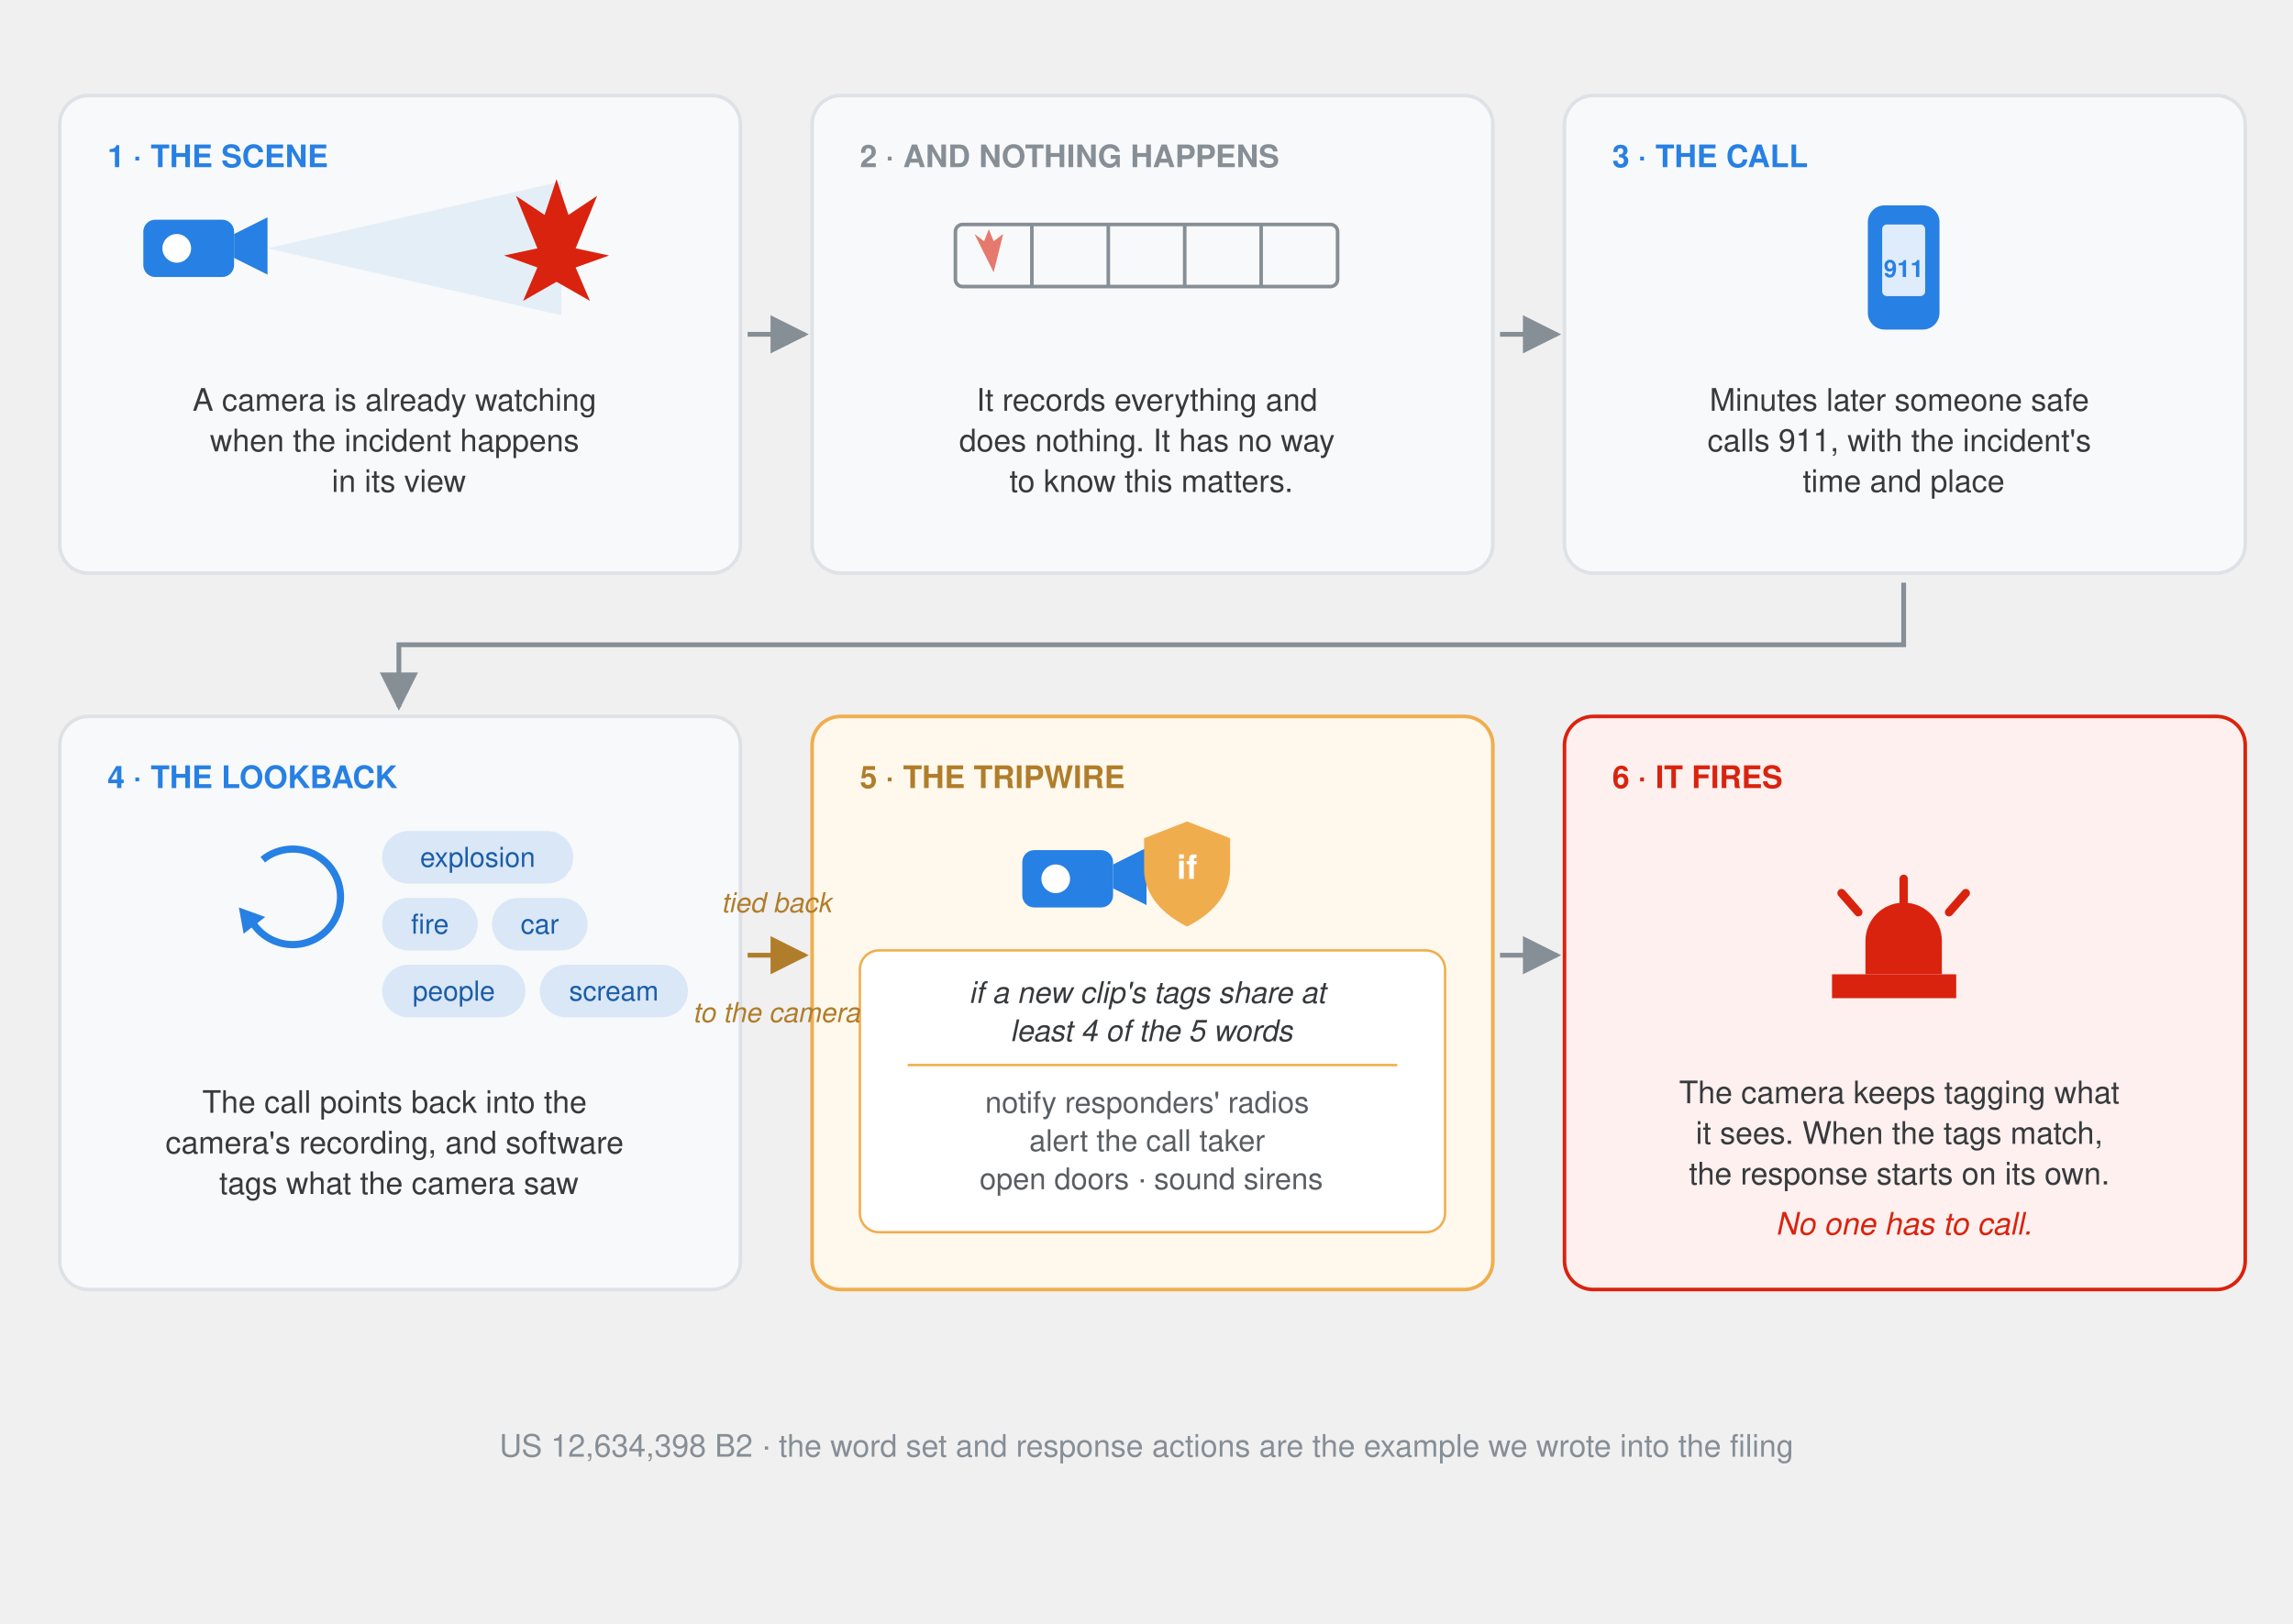
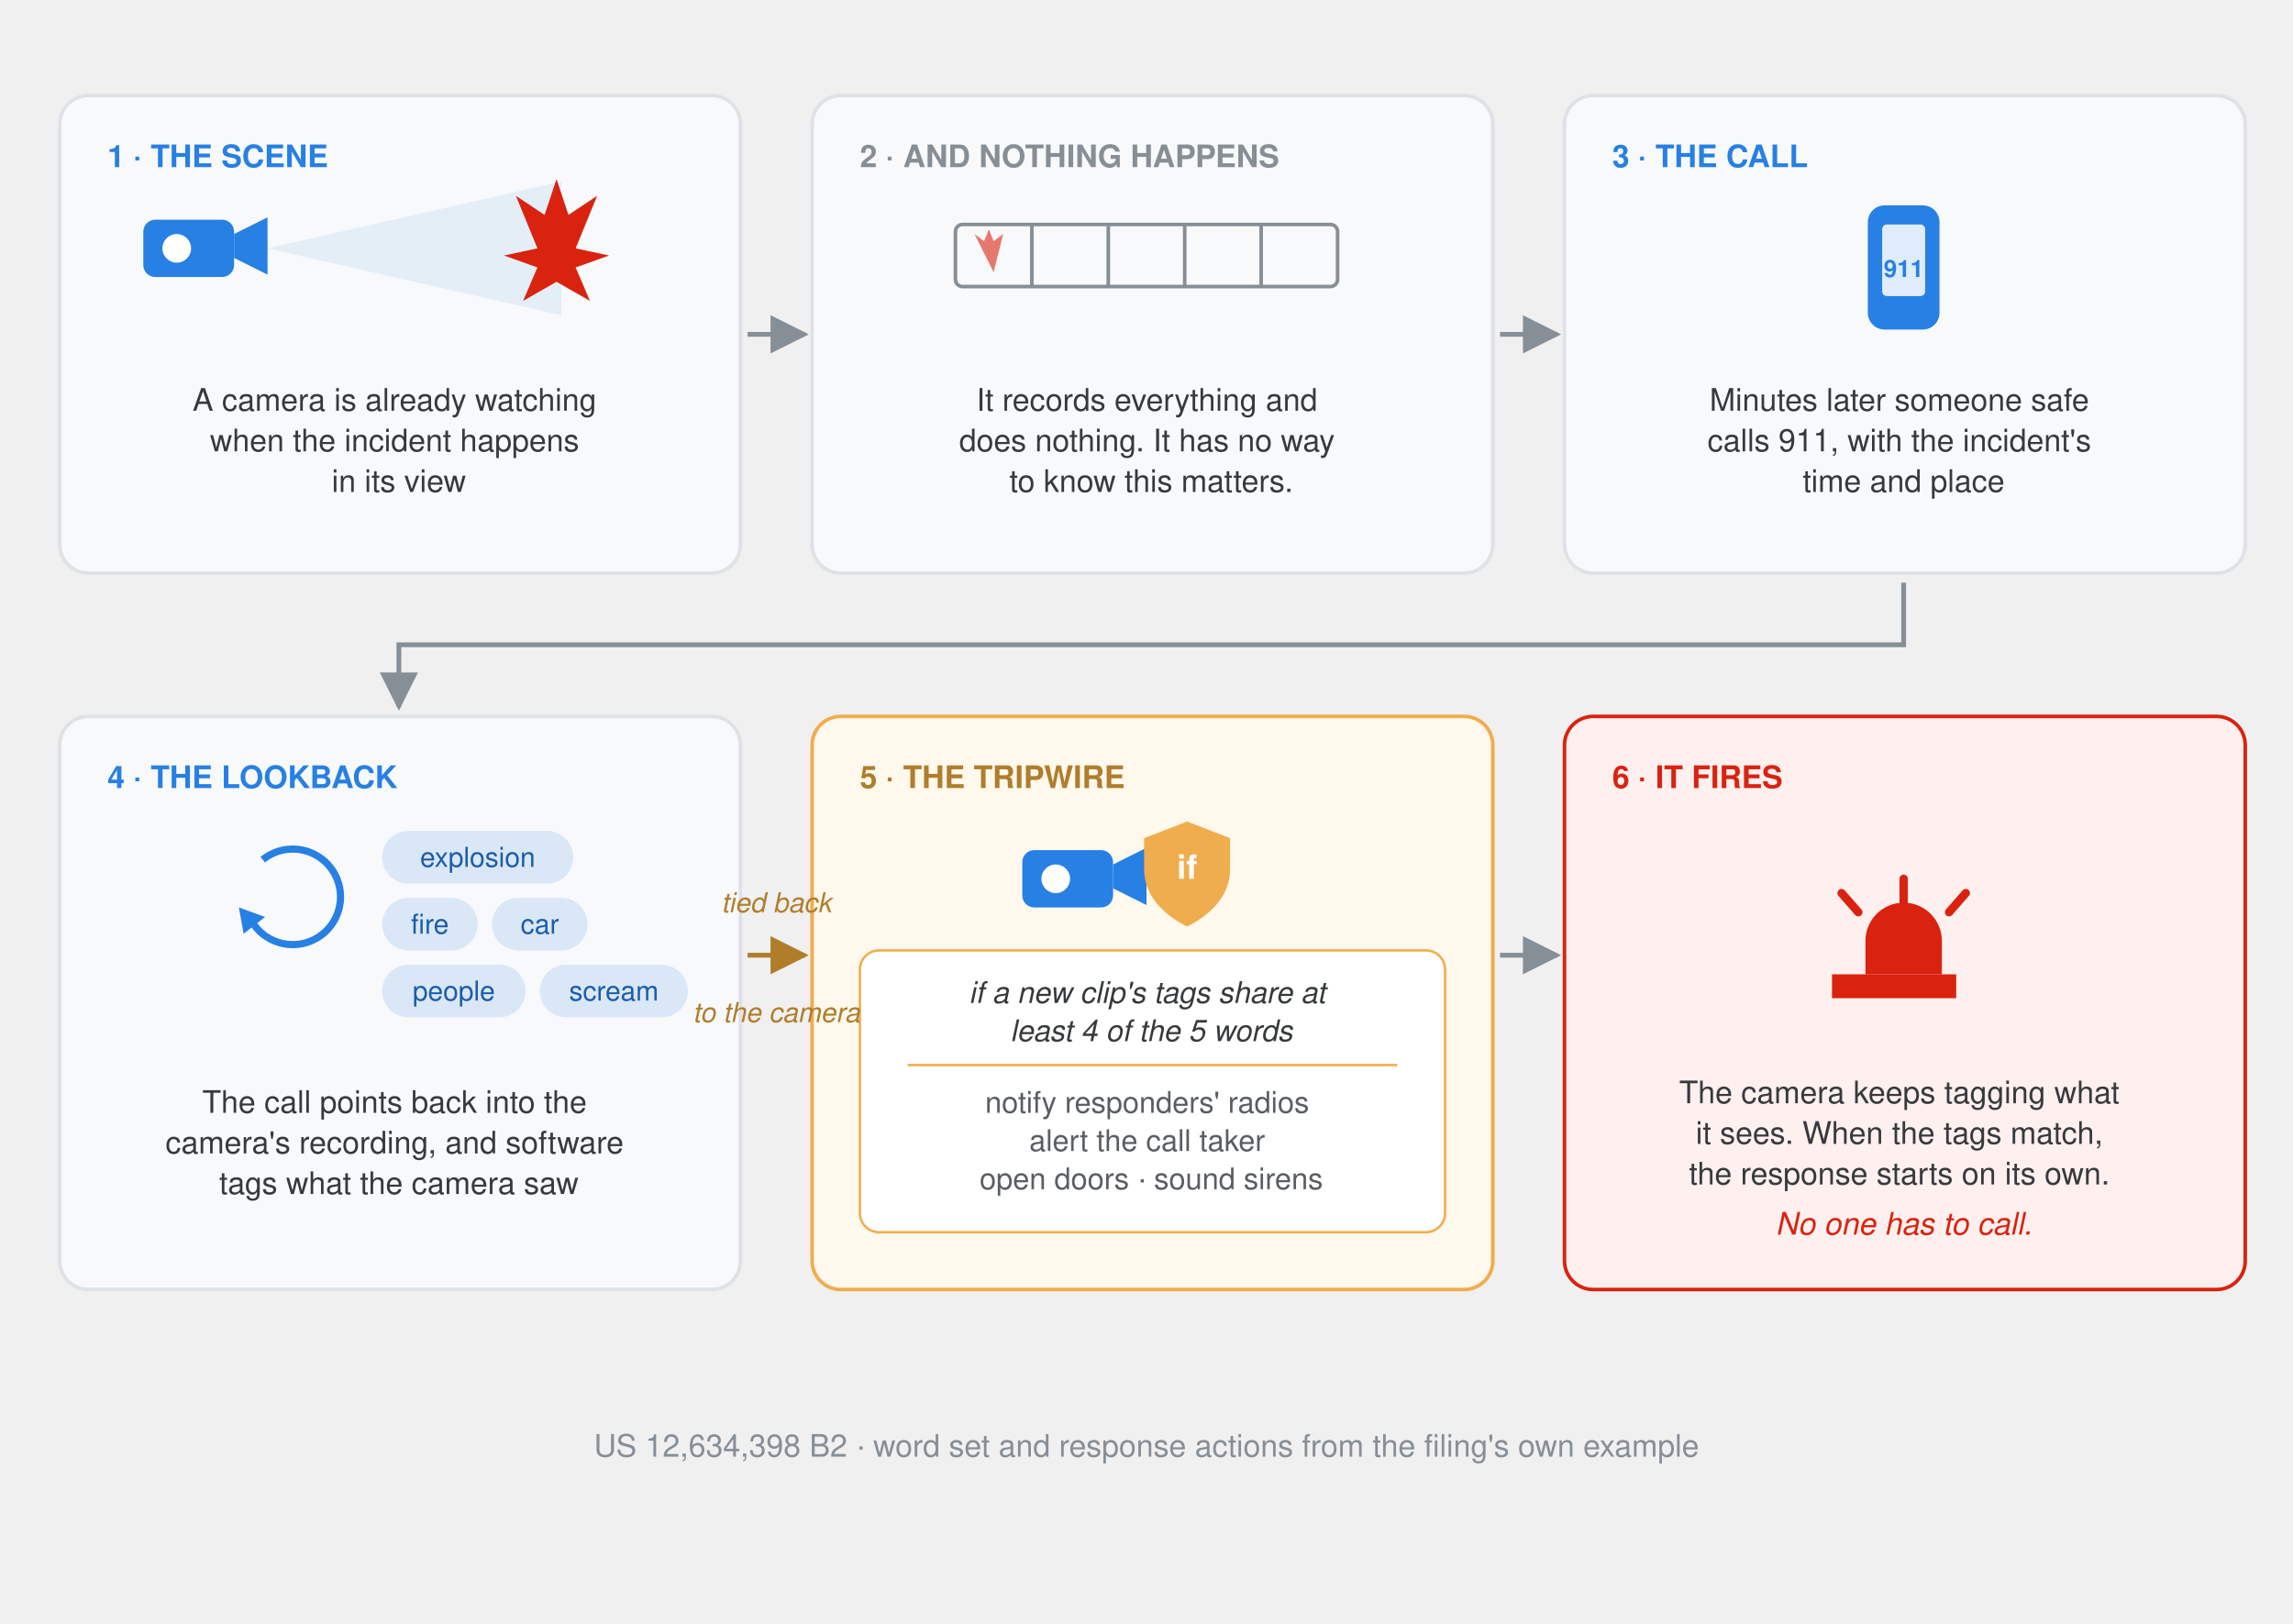
<svg xmlns="http://www.w3.org/2000/svg" viewBox="0 0 960 680" font-family="Helvetica, Arial, sans-serif">
  <defs>
    <marker id="arrow" viewBox="0 0 10 10" refX="9" refY="5" markerWidth="8" markerHeight="8" orient="auto-start-reverse">
      <path d="M 0 0 L 10 5 L 0 10 z" fill="#868e96" />
    </marker>
    <marker id="arrowAmber" viewBox="0 0 10 10" refX="9" refY="5" markerWidth="8" markerHeight="8" orient="auto-start-reverse">
      <path d="M 0 0 L 10 5 L 0 10 z" fill="#b07d2b" />
    </marker>
  </defs>
  <g>
    <rect x="25" y="40" width="285" height="200" rx="12" fill="#f8f9fa" stroke="#dee2e6" stroke-width="1.5" />
    <text x="45" y="70" font-size="13" font-weight="bold" fill="#2780e3">1 · THE SCENE</text>
    <rect x="60" y="92" width="38" height="24" rx="5" fill="#2780e3" />
    <path d="M98 98 l14 -7 v24 l-14 -7 z" fill="#2780e3" />
    <circle cx="74" cy="104" r="6" fill="#ffffff" />
    <path d="M112 104 L235 76 L235 132 Z" fill="#2780e3" opacity="0.10" />
    <path d="M225 104 l-9 -22 l12 8 l5 -15 l5 15 l12 -8 l-9 22 l14 3 l-14 5 l6 14 l-14 -8 l-14 8 l6 -14 l-14 -5 z" fill="#d9230f" />
    <text x="167" y="172" text-anchor="middle" font-size="13" fill="#373a3c">
      <tspan x="167" dy="0">A camera is already watching</tspan>
      <tspan x="167" dy="17">when the incident happens</tspan>
      <tspan x="167" dy="17">in its view</tspan>
    </text>
  </g>
  <line x1="313" y1="140" x2="337" y2="140" stroke="#868e96" stroke-width="2" marker-end="url(#arrow)" />
  <g>
    <rect x="340" y="40" width="285" height="200" rx="12" fill="#f8f9fa" stroke="#dee2e6" stroke-width="1.5" />
    <text x="360" y="70" font-size="13" font-weight="bold" fill="#868e96">2 · AND NOTHING HAPPENS</text>
    <rect x="400" y="94" width="160" height="26" rx="3" fill="none" stroke="#868e96" stroke-width="1.5" />
    <line x1="432" y1="94" x2="432" y2="120" stroke="#868e96" stroke-width="1.5" />
    <line x1="464" y1="94" x2="464" y2="120" stroke="#868e96" stroke-width="1.5" />
    <line x1="496" y1="94" x2="496" y2="120" stroke="#868e96" stroke-width="1.5" />
    <line x1="528" y1="94" x2="528" y2="120" stroke="#868e96" stroke-width="1.5" />
    <path d="M416 114 l-8 -16 l4 3 l2 -5 l2 5 l4 -3 z" fill="#d9230f" opacity="0.6" />
    <text x="482" y="172" text-anchor="middle" font-size="13" fill="#373a3c">
      <tspan x="482" dy="0">It records everything and</tspan>
      <tspan x="482" dy="17">does nothing. It has no way</tspan>
      <tspan x="482" dy="17">to know this matters.</tspan>
    </text>
  </g>
  <line x1="628" y1="140" x2="652" y2="140" stroke="#868e96" stroke-width="2" marker-end="url(#arrow)" />
  <g>
    <rect x="655" y="40" width="285" height="200" rx="12" fill="#f8f9fa" stroke="#dee2e6" stroke-width="1.5" />
    <text x="675" y="70" font-size="13" font-weight="bold" fill="#2780e3">3 · THE CALL</text>
    <rect x="782" y="86" width="30" height="52" rx="7" fill="#2780e3" />
    <rect x="788" y="94" width="18" height="30" rx="2" fill="#ffffff" opacity="0.85" />
    <text x="797" y="116" text-anchor="middle" font-size="10" font-weight="bold" fill="#2780e3">911</text>
    <text x="797" y="172" text-anchor="middle" font-size="13" fill="#373a3c">
      <tspan x="797" dy="0">Minutes later someone safe</tspan>
      <tspan x="797" dy="17">calls 911, with the incident's</tspan>
      <tspan x="797" dy="17">time and place</tspan>
    </text>
  </g>
  <path d="M 797 244 v 26 H 167 v 26" fill="none" stroke="#868e96" stroke-width="2" marker-end="url(#arrow)" />
  <g>
    <rect x="25" y="300" width="285" height="240" rx="12" fill="#f8f9fa" stroke="#dee2e6" stroke-width="1.5" />
    <text x="45" y="330" font-size="13" font-weight="bold" fill="#2780e3">4 · THE LOOKBACK</text>
    <path d="M 110 360 a 20 20 0 1 1 -6 23" fill="none" stroke="#2780e3" stroke-width="3" />
    <path d="M 100 380 l 2 11 l 9 -7 z" fill="#2780e3" />
    <rect x="160" y="348" width="80" height="22" rx="11" fill="#2780e3" opacity="0.15" />
    <text x="200" y="363" text-anchor="middle" font-size="11.5" fill="#1c5da8">explosion</text>
    <rect x="160" y="376" width="40" height="22" rx="11" fill="#2780e3" opacity="0.15" />
    <text x="180" y="391" text-anchor="middle" font-size="11.5" fill="#1c5da8">fire</text>
    <rect x="206" y="376" width="40" height="22" rx="11" fill="#2780e3" opacity="0.15" />
    <text x="226" y="391" text-anchor="middle" font-size="11.5" fill="#1c5da8">car</text>
    <rect x="160" y="404" width="60" height="22" rx="11" fill="#2780e3" opacity="0.15" />
    <text x="190" y="419" text-anchor="middle" font-size="11.5" fill="#1c5da8">people</text>
    <rect x="226" y="404" width="62" height="22" rx="11" fill="#2780e3" opacity="0.15" />
    <text x="257" y="419" text-anchor="middle" font-size="11.5" fill="#1c5da8">scream</text>
    <text x="167" y="466" text-anchor="middle" font-size="13" fill="#373a3c">
      <tspan x="167" dy="0">The call points back into the</tspan>
      <tspan x="167" dy="17">camera's recording, and software</tspan>
      <tspan x="167" dy="17">tags what the camera saw</tspan>
    </text>
  </g>
  <line x1="313" y1="400" x2="337" y2="400" stroke="#b07d2b" stroke-width="2" marker-end="url(#arrowAmber)" />
  <g>
    <rect x="340" y="300" width="285" height="240" rx="12" fill="#fff8ec" stroke="#f0ad4e" stroke-width="1.5" />
    <text x="360" y="330" font-size="13" font-weight="bold" fill="#b07d2b">5 · THE TRIPWIRE</text>
    <rect x="428" y="356" width="38" height="24" rx="5" fill="#2780e3" />
    <path d="M466 362 l14 -7 v24 l-14 -7 z" fill="#2780e3" />
    <circle cx="442" cy="368" r="6" fill="#ffffff" />
    <path d="M497 344 l18 7 v13 c0 11 -8 19 -18 24 c-10 -5 -18 -13 -18 -24 v-13 z" fill="#f0ad4e" />
    <text x="497" y="368" text-anchor="middle" font-size="14" font-weight="bold" fill="#ffffff">if</text>
    <rect x="360" y="398" width="245" height="118" rx="8" fill="#ffffff" stroke="#f0ad4e" />
    <text x="482" y="420" text-anchor="middle" font-size="12.5" font-style="italic" fill="#373a3c">
      <tspan x="482" dy="0">if a new clip's tags share at</tspan>
      <tspan x="482" dy="16">least 4 of the 5 words</tspan>
    </text>
    <line x1="380" y1="446" x2="585" y2="446" stroke="#f0ad4e" stroke-width="1" />
    <text x="482" y="466" text-anchor="middle" font-size="12.5" fill="#5a5e62">
      <tspan x="482" dy="0">notify responders' radios</tspan>
      <tspan x="482" dy="16">alert the call taker</tspan>
      <tspan x="482" dy="16">open doors · sound sirens</tspan>
    </text>
  </g>
  <text x="325" y="382" text-anchor="middle" font-size="11.5" font-style="italic" fill="#b07d2b">tied back</text>
  <text x="325" y="428" text-anchor="middle" font-size="11.5" font-style="italic" fill="#b07d2b">to the camera</text>
  <line x1="628" y1="400" x2="652" y2="400" stroke="#868e96" stroke-width="2" marker-end="url(#arrow)" />
  <g>
    <rect x="655" y="300" width="285" height="240" rx="12" fill="#fdf0ee" stroke="#d9230f" stroke-width="1.5" />
    <text x="675" y="330" font-size="13" font-weight="bold" fill="#d9230f">6 · IT FIRES</text>
    <path d="M775 408 h44 v10 h-52 v-10 z" fill="#d9230f" />
    <path d="M781 408 v-14 a16 16 0 0 1 32 0 v14 z" fill="#d9230f" />
    <line x1="797" y1="368" x2="797" y2="378" stroke="#d9230f" stroke-width="3.5" stroke-linecap="round" />
    <line x1="771" y1="374" x2="778" y2="382" stroke="#d9230f" stroke-width="3.5" stroke-linecap="round" />
    <line x1="823" y1="374" x2="816" y2="382" stroke="#d9230f" stroke-width="3.5" stroke-linecap="round" />
    <text x="797" y="462" text-anchor="middle" font-size="13" fill="#373a3c">
      <tspan x="797" dy="0">The camera keeps tagging what</tspan>
      <tspan x="797" dy="17">it sees. When the tags match,</tspan>
      <tspan x="797" dy="17">the response starts on its own.</tspan>
      <tspan x="797" dy="21" font-style="italic" fill="#d9230f">No one has to call.</tspan>
    </text>
  </g>
-   <text x="480" y="610" text-anchor="middle" font-size="13" fill="#868e96">US 12,634,398 B2 · the word set and response actions are the example we wrote into the filing</text>
+   <text x="480" y="610" text-anchor="middle" font-size="13" fill="#868e96">US 12,634,398 B2 · word set and response actions from the filing's own example</text>
</svg>
